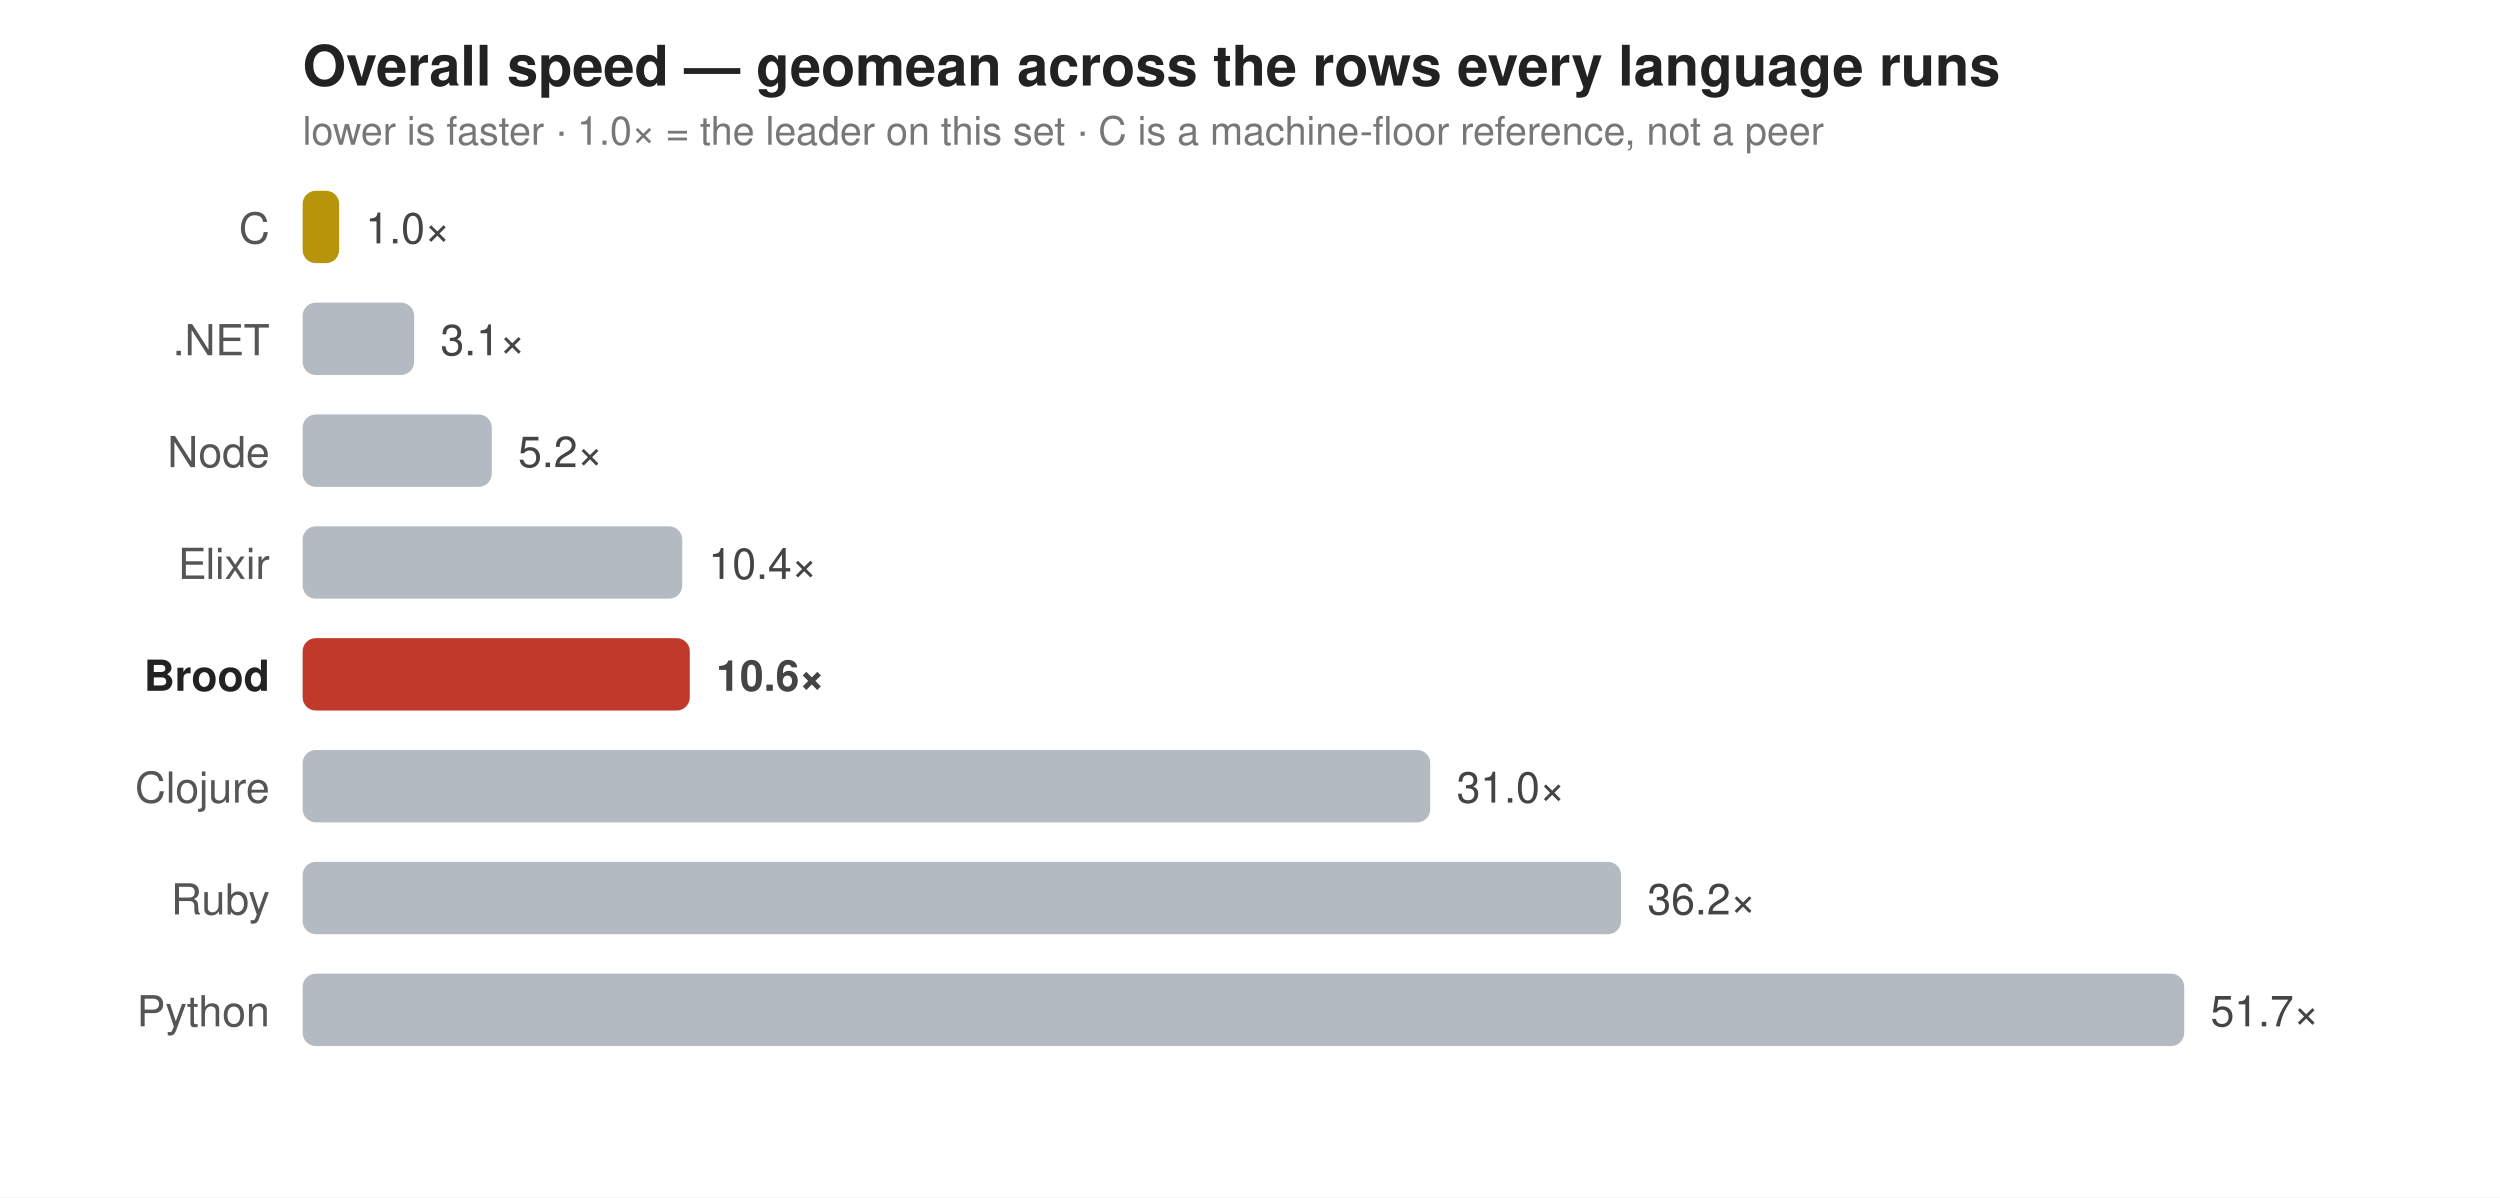
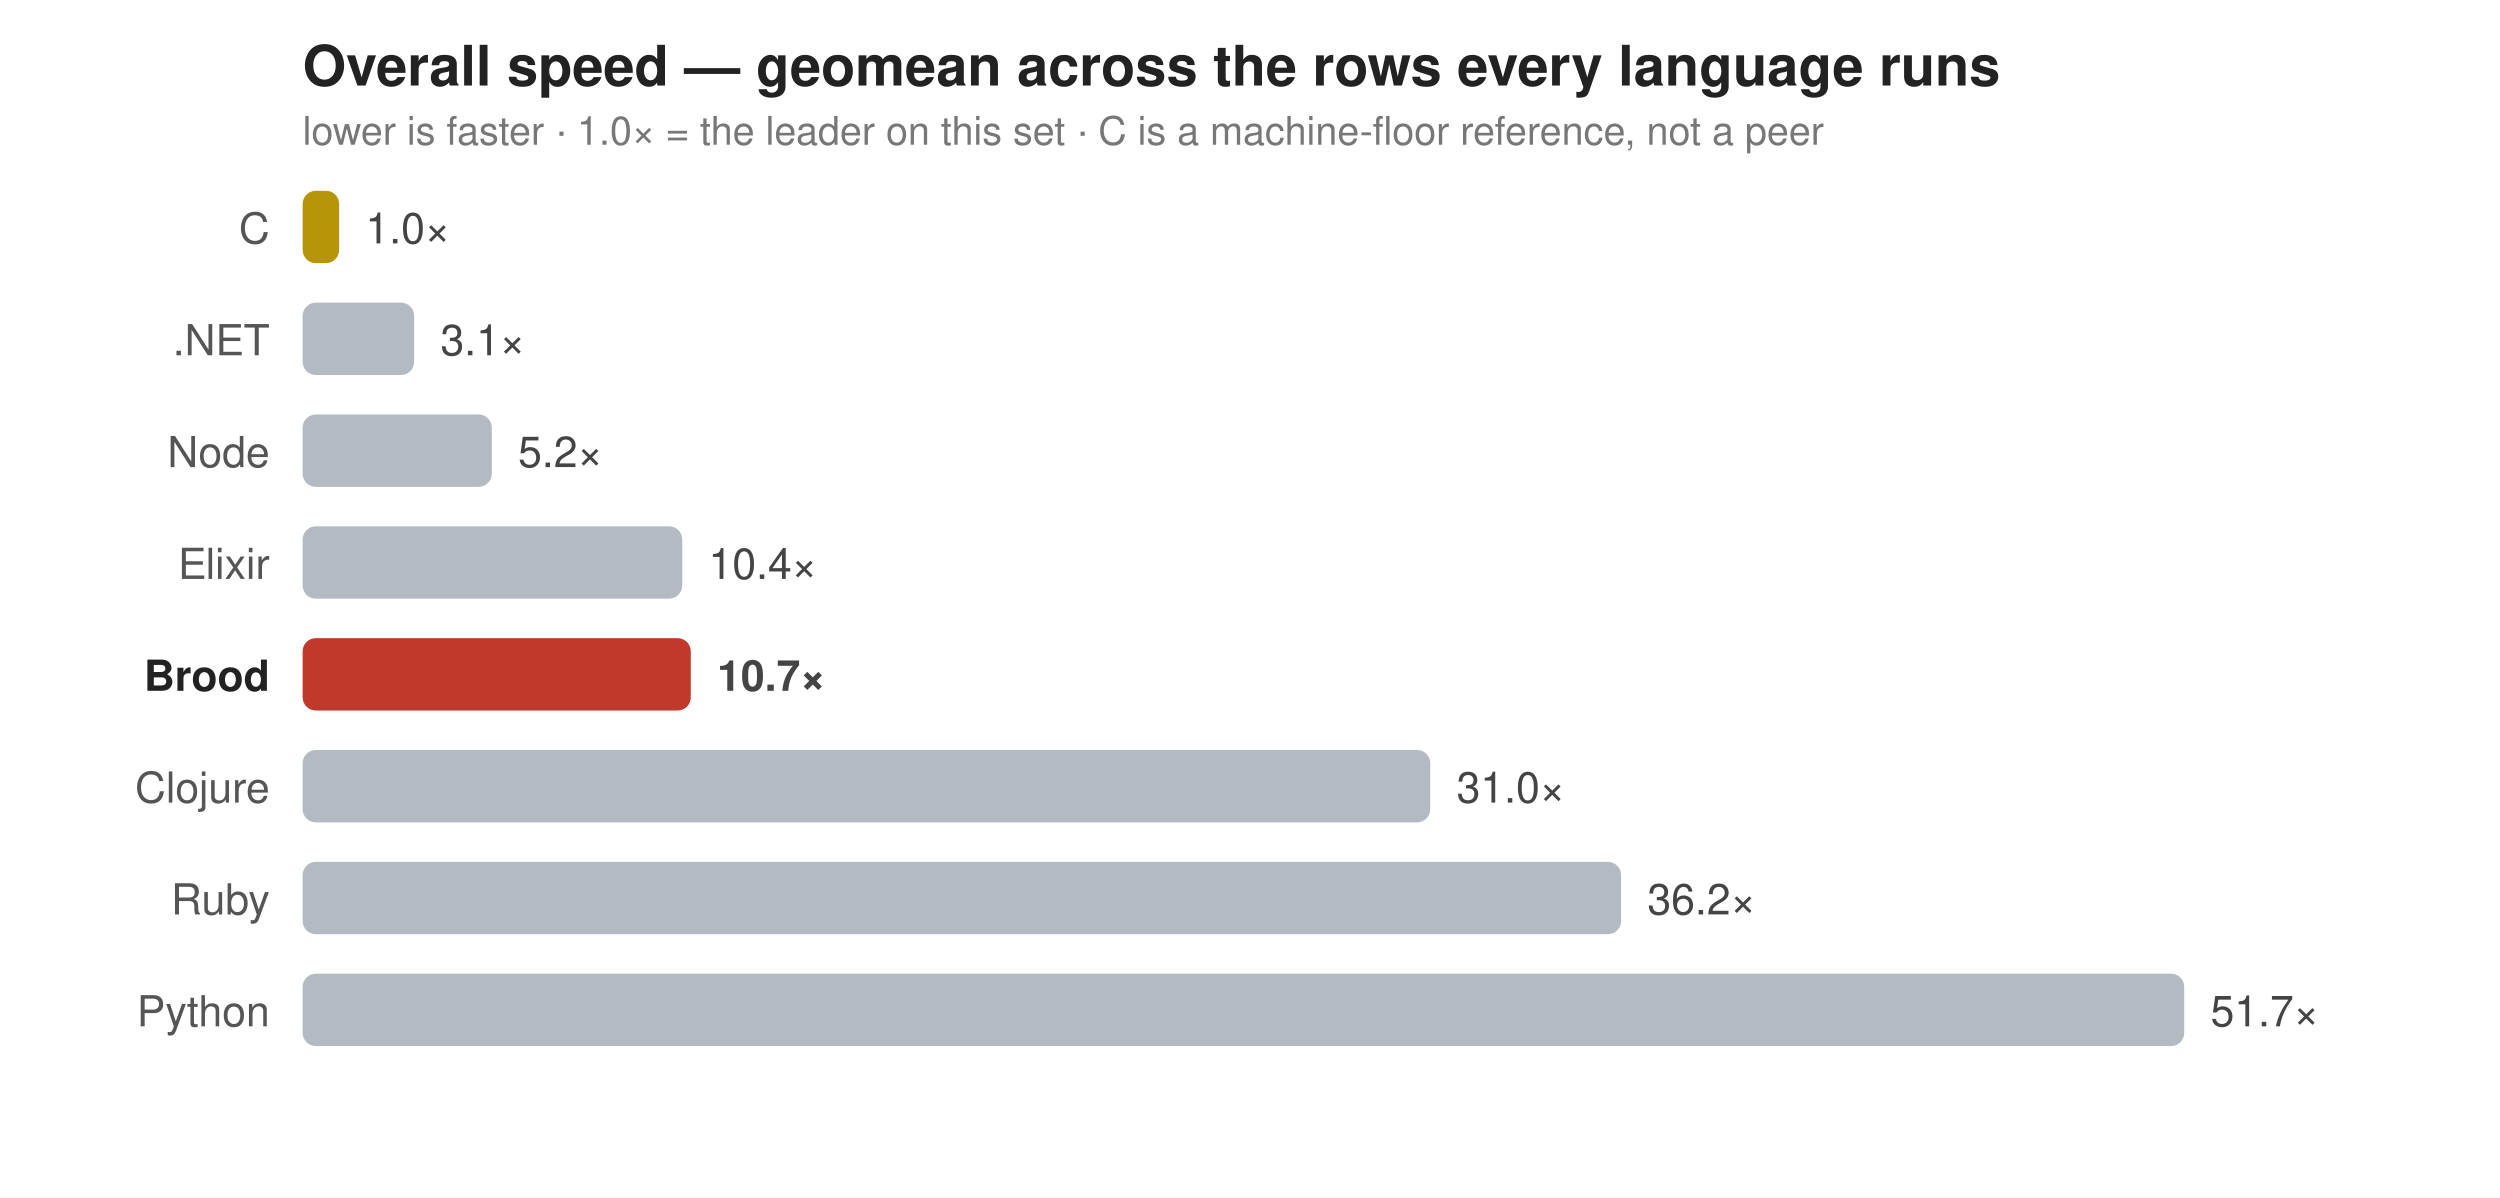
<svg xmlns="http://www.w3.org/2000/svg" width="760" height="364" viewBox="0 0 760 364" font-family="system-ui,Segoe UI,Helvetica,Arial,sans-serif">
  <rect width="760" height="364" fill="#ffffff" />
  <text x="92" y="26" font-size="17" font-weight="700" fill="#222">Overall speed — geomean across the rows every language runs</text>
  <text x="92" y="44" font-size="12" fill="#777">lower is faster · 1.0× = the leader on this set · C is a machine-floor reference, not a peer</text>
  <rect x="92" y="58" width="11.1" height="22" rx="4" fill="#b7950b" />
  <text x="82" y="74" text-anchor="end" font-size="13" font-weight="500" fill="#555">C</text>
  <text x="111.1" y="74" font-size="13" font-weight="400" fill="#444">1.0×</text>
  <rect x="92" y="92" width="33.9" height="22" rx="4" fill="#b3bac1" />
  <text x="82" y="108" text-anchor="end" font-size="13" font-weight="500" fill="#555">.NET</text>
  <text x="133.9" y="108" font-size="13" font-weight="400" fill="#444">3.1×</text>
  <rect x="92" y="126" width="57.5" height="22" rx="4" fill="#b3bac1" />
  <text x="82" y="142" text-anchor="end" font-size="13" font-weight="500" fill="#555">Node</text>
  <text x="157.5" y="142" font-size="13" font-weight="400" fill="#444">5.2×</text>
  <rect x="92" y="160" width="115.4" height="22" rx="4" fill="#b3bac1" />
  <text x="82" y="176" text-anchor="end" font-size="13" font-weight="500" fill="#555">Elixir</text>
  <text x="215.4" y="176" font-size="13" font-weight="400" fill="#444">10.4×</text>
-   <rect x="92" y="194" width="117.7" height="22" rx="4" fill="#c0392b" />
+   <rect x="92" y="194" width="118.0" height="22" rx="4" fill="#c0392b" />
  <text x="82" y="210" text-anchor="end" font-size="13" font-weight="700" fill="#222">Brood</text>
-   <text x="217.7" y="210" font-size="13" font-weight="700" fill="#444">10.6×</text>
+   <text x="218.0" y="210" font-size="13" font-weight="700" fill="#444">10.7×</text>
  <rect x="92" y="228" width="342.8" height="22" rx="4" fill="#b3bac1" />
  <text x="82" y="244" text-anchor="end" font-size="13" font-weight="500" fill="#555">Clojure</text>
  <text x="442.8" y="244" font-size="13" font-weight="400" fill="#444">31.0×</text>
  <rect x="92" y="262" width="400.8" height="22" rx="4" fill="#b3bac1" />
  <text x="82" y="278" text-anchor="end" font-size="13" font-weight="500" fill="#555">Ruby</text>
  <text x="500.8" y="278" font-size="13" font-weight="400" fill="#444">36.2×</text>
  <rect x="92" y="296" width="572.0" height="22" rx="4" fill="#b3bac1" />
  <text x="82" y="312" text-anchor="end" font-size="13" font-weight="500" fill="#555">Python</text>
  <text x="672.0" y="312" font-size="13" font-weight="400" fill="#444">51.7×</text>
</svg>
